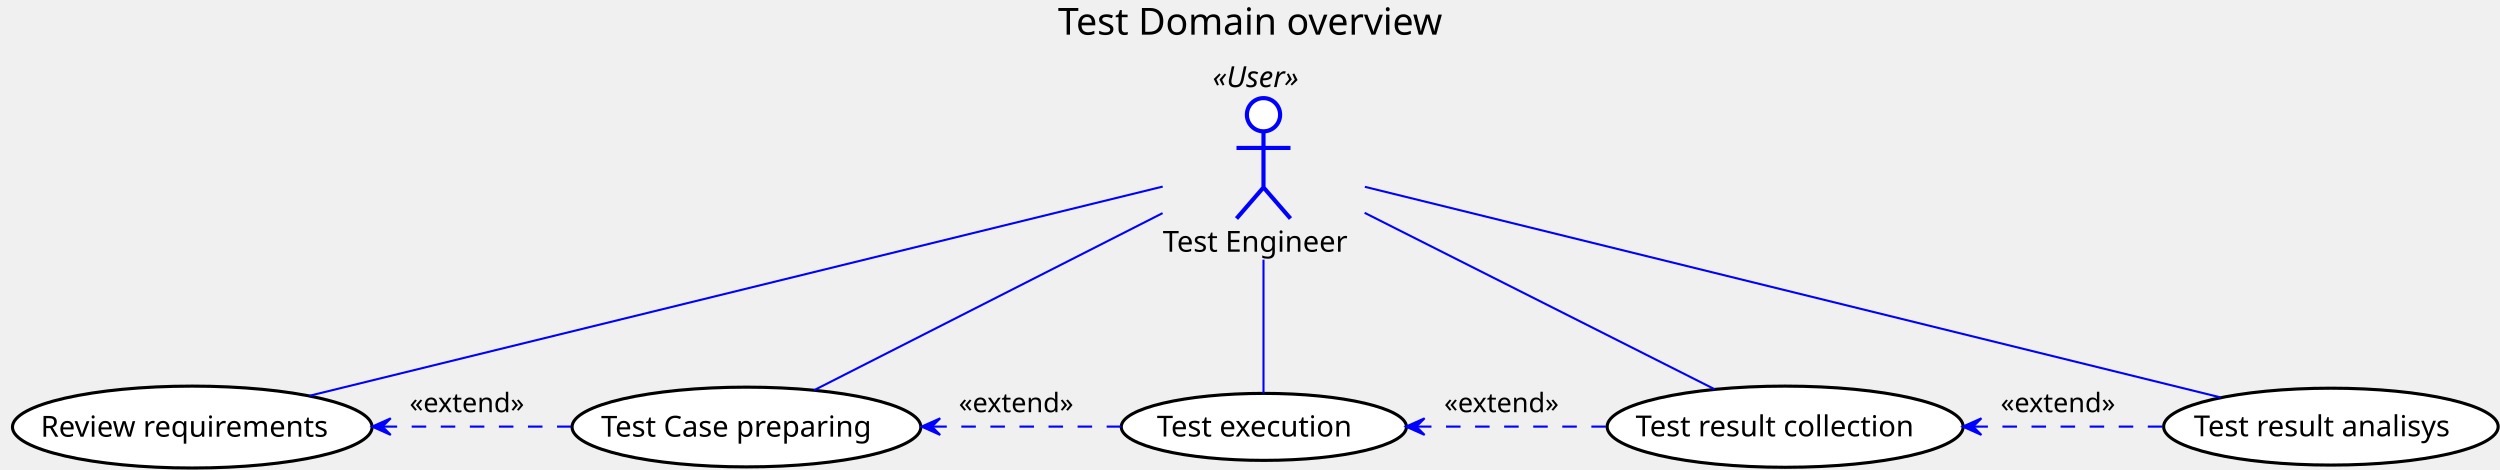
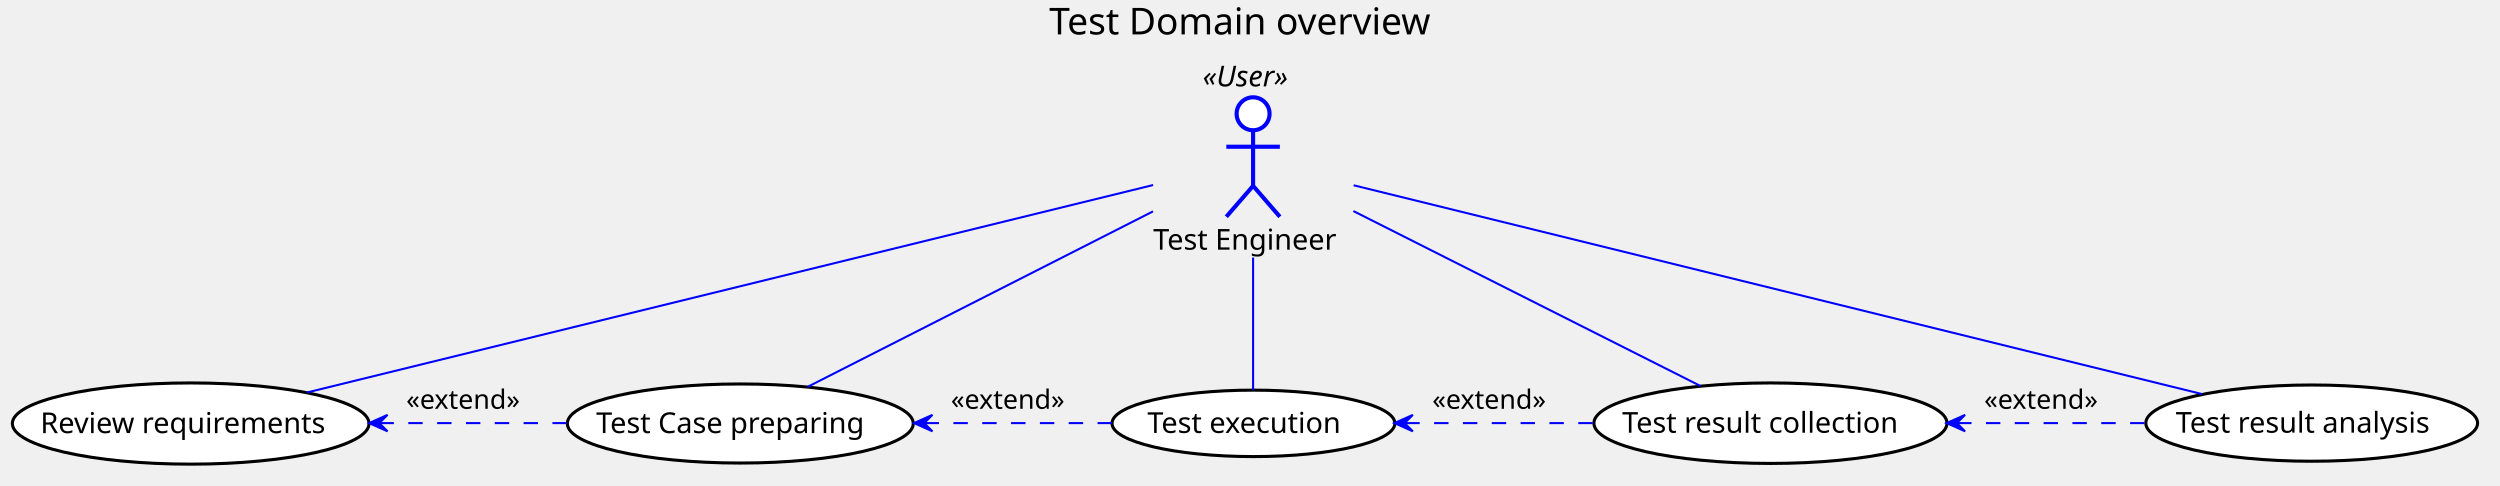
- <svg xmlns="http://www.w3.org/2000/svg" contentScriptType="application/ecmascript" contentStyleType="text/css" height="226px" preserveAspectRatio="none" style="width:1204px;height:226px;" version="1.1" viewBox="0 0 1204 226" width="1204px" zoomAndPan="magnify">
+ <svg xmlns="http://www.w3.org/2000/svg" contentScriptType="application/ecmascript" contentStyleType="text/css" height="236px" preserveAspectRatio="none" style="width:1214px;height:236px;" version="1.1" viewBox="0 0 1214 236" width="1214px" zoomAndPan="magnify">
  <defs />
  <g>
    <text fill="#000000" font-family="sans-serif" font-size="18" lengthAdjust="spacingAndGlyphs" textLength="202" x="509.5" y="16.708">Test Domain overview</text>
    <ellipse cx="608.5" cy="55.25" fill="#FFFFFF" rx="8" ry="8" style="stroke: #0000FF; stroke-width: 2.0;" />
-     <path d="M608.5,63.25 L608.5,90.25 M595.5,71.25 L621.5,71.25 M608.5,90.25 L595.5,105.25 M608.5,90.25 L621.5,105.25 " fill="#FFFFFF" style="stroke: #0000FF; stroke-width: 2.0;" />
+     <path d="M608.5,63.25 L608.5,90.25 M595.5,71.25 L621.5,71.25 M608.5,90.25 L595.5,105.25 M608.5,90.25 L621.5,105.25 " fill="none" style="stroke: #0000FF; stroke-width: 2.0;" />
    <text fill="#000000" font-family="sans-serif" font-size="14" lengthAdjust="spacingAndGlyphs" textLength="97" x="560" y="121.245">Test Engineer</text>
    <text fill="#000000" font-family="sans-serif" font-size="14" font-style="italic" lengthAdjust="spacingAndGlyphs" textLength="49" x="584" y="41.948">«User»</text>
    <ellipse cx="92.6" cy="205.673" fill="#FFFFFF" rx="86.6" ry="19.72" style="stroke: #000000; stroke-width: 1.5;" />
    <text fill="#000000" font-family="sans-serif" font-size="14" lengthAdjust="spacingAndGlyphs" textLength="146" x="19.6" y="210.321">Review requirements</text>
    <ellipse cx="359.493" cy="205.652" fill="#FFFFFF" rx="83.993" ry="19.199" style="stroke: #000000; stroke-width: 1.5;" />
    <text fill="#000000" font-family="sans-serif" font-size="14" lengthAdjust="spacingAndGlyphs" textLength="140" x="289.493" y="210.3">Test Case preparing</text>
    <ellipse cx="608.667" cy="205.587" fill="#FFFFFF" rx="68.667" ry="16.133" style="stroke: #000000; stroke-width: 1.5;" />
    <text fill="#000000" font-family="sans-serif" font-size="14" lengthAdjust="spacingAndGlyphs" textLength="103" x="557.167" y="210.235">Test execution</text>
    <ellipse cx="859.728" cy="205.499" fill="#FFFFFF" rx="85.728" ry="19.546" style="stroke: #000000; stroke-width: 1.5;" />
    <text fill="#000000" font-family="sans-serif" font-size="14" lengthAdjust="spacingAndGlyphs" textLength="144" x="787.728" y="210.147">Test result collection</text>
    <ellipse cx="1122.562" cy="205.466" fill="#FFFFFF" rx="80.562" ry="18.512" style="stroke: #000000; stroke-width: 1.5;" />
-     <text fill="#000000" font-family="sans-serif" font-size="14" lengthAdjust="spacingAndGlyphs" textLength="132" x="1056.562" y="210.114">Test result analisys</text>
-     <path d="M559.956,89.854 C464.119,113.349 251.077,165.577 149.07,190.585 " fill="none" style="stroke: #0000FF; stroke-width: 1.0;" />
-     <path d="M559.899,102.644 C510.364,127.81 434.906,166.144 392.114,187.884 " fill="none" style="stroke: #0000FF; stroke-width: 1.0;" />
-     <path d="M608.5,125.057 C608.5,147.817 608.5,173.565 608.5,189.406 " fill="none" style="stroke: #0000FF; stroke-width: 1.0;" />
-     <path d="M657.193,102.493 C706.805,127.497 782.436,165.614 825.798,187.468 " fill="none" style="stroke: #0000FF; stroke-width: 1.0;" />
-     <path d="M657.319,89.968 C754.048,113.774 969.325,166.755 1069.42,191.391 " fill="none" style="stroke: #0000FF; stroke-width: 1.0;" />
-     <path d="M184.266,205.453 C213.713,205.453 246.172,205.453 275.068,205.453 " fill="none" style="stroke: #0000FF; stroke-width: 1.0; stroke-dasharray: 7.0,7.0;" />
+     <text fill="#000000" font-family="sans-serif" font-size="14" lengthAdjust="spacingAndGlyphs" textLength="132" x="1056.562" y="210.114">Test result analysis</text>
+     <path d="M559.956,89.854 C464.119,113.349 251.077,165.577 149.07,190.585 " fill="none" id="user-requirements" style="stroke: #0000FF; stroke-width: 1.0;" />
+     <path d="M559.899,102.644 C510.364,127.81 434.906,166.144 392.114,187.884 " fill="none" id="user-test_case" style="stroke: #0000FF; stroke-width: 1.0;" />
+     <path d="M608.5,125.057 C608.5,147.817 608.5,173.565 608.5,189.406 " fill="none" id="user-test_exec" style="stroke: #0000FF; stroke-width: 1.0;" />
+     <path d="M657.193,102.493 C706.805,127.497 782.436,165.614 825.798,187.468 " fill="none" id="user-test_collect" style="stroke: #0000FF; stroke-width: 1.0;" />
+     <path d="M657.319,89.968 C754.048,113.774 969.325,166.755 1069.42,191.391 " fill="none" id="user-test_analisys" style="stroke: #0000FF; stroke-width: 1.0;" />
+     <path d="M184.266,205.453 C213.713,205.453 246.172,205.453 275.068,205.453 " fill="none" id="requirements&lt;-test_case" style="stroke: #0000FF; stroke-width: 1.0; stroke-dasharray: 7.0,7.0;" />
    <polygon fill="#0000FF" points="179.187,205.453,188.187,209.453,184.187,205.453,188.187,201.453,179.187,205.453" style="stroke: #0000FF; stroke-width: 1.0;" />
    <text fill="#000000" font-family="sans-serif" font-size="13" lengthAdjust="spacingAndGlyphs" textLength="60" x="197.25" y="198.52">«extend»</text>
-     <path d="M448.971,205.453 C478.947,205.453 511.872,205.453 539.986,205.453 " fill="none" style="stroke: #0000FF; stroke-width: 1.0; stroke-dasharray: 7.0,7.0;" />
+     <path d="M448.971,205.453 C478.947,205.453 511.872,205.453 539.986,205.453 " fill="none" id="test_case&lt;-test_exec" style="stroke: #0000FF; stroke-width: 1.0; stroke-dasharray: 7.0,7.0;" />
    <polygon fill="#0000FF" points="443.8,205.453,452.8,209.453,448.8,205.453,452.8,201.453,443.8,205.453" style="stroke: #0000FF; stroke-width: 1.0;" />
    <text fill="#000000" font-family="sans-serif" font-size="13" lengthAdjust="spacingAndGlyphs" textLength="60" x="461.75" y="198.52">«extend»</text>
-     <path d="M682.397,205.453 C711.119,205.453 744.208,205.453 773.954,205.453 " fill="none" style="stroke: #0000FF; stroke-width: 1.0; stroke-dasharray: 7.0,7.0;" />
+     <path d="M682.397,205.453 C711.119,205.453 744.208,205.453 773.954,205.453 " fill="none" id="test_exec&lt;-test_collect" style="stroke: #0000FF; stroke-width: 1.0; stroke-dasharray: 7.0,7.0;" />
    <polygon fill="#0000FF" points="677.087,205.453,686.087,209.453,682.087,205.453,686.087,201.453,677.087,205.453" style="stroke: #0000FF; stroke-width: 1.0;" />
    <text fill="#000000" font-family="sans-serif" font-size="13" lengthAdjust="spacingAndGlyphs" textLength="60" x="695.5" y="198.52">«extend»</text>
-     <path d="M950.376,205.453 C980.087,205.453 1012.87,205.453 1041.78,205.453 " fill="none" style="stroke: #0000FF; stroke-width: 1.0; stroke-dasharray: 7.0,7.0;" />
+     <path d="M950.376,205.453 C980.087,205.453 1012.87,205.453 1041.78,205.453 " fill="none" id="test_collect&lt;-test_analisys" style="stroke: #0000FF; stroke-width: 1.0; stroke-dasharray: 7.0,7.0;" />
    <polygon fill="#0000FF" points="945.252,205.453,954.252,209.453,950.252,205.453,954.252,201.453,945.252,205.453" style="stroke: #0000FF; stroke-width: 1.0;" />
    <text fill="#000000" font-family="sans-serif" font-size="13" lengthAdjust="spacingAndGlyphs" textLength="60" x="963.5" y="198.52">«extend»</text>
  </g>
</svg>
